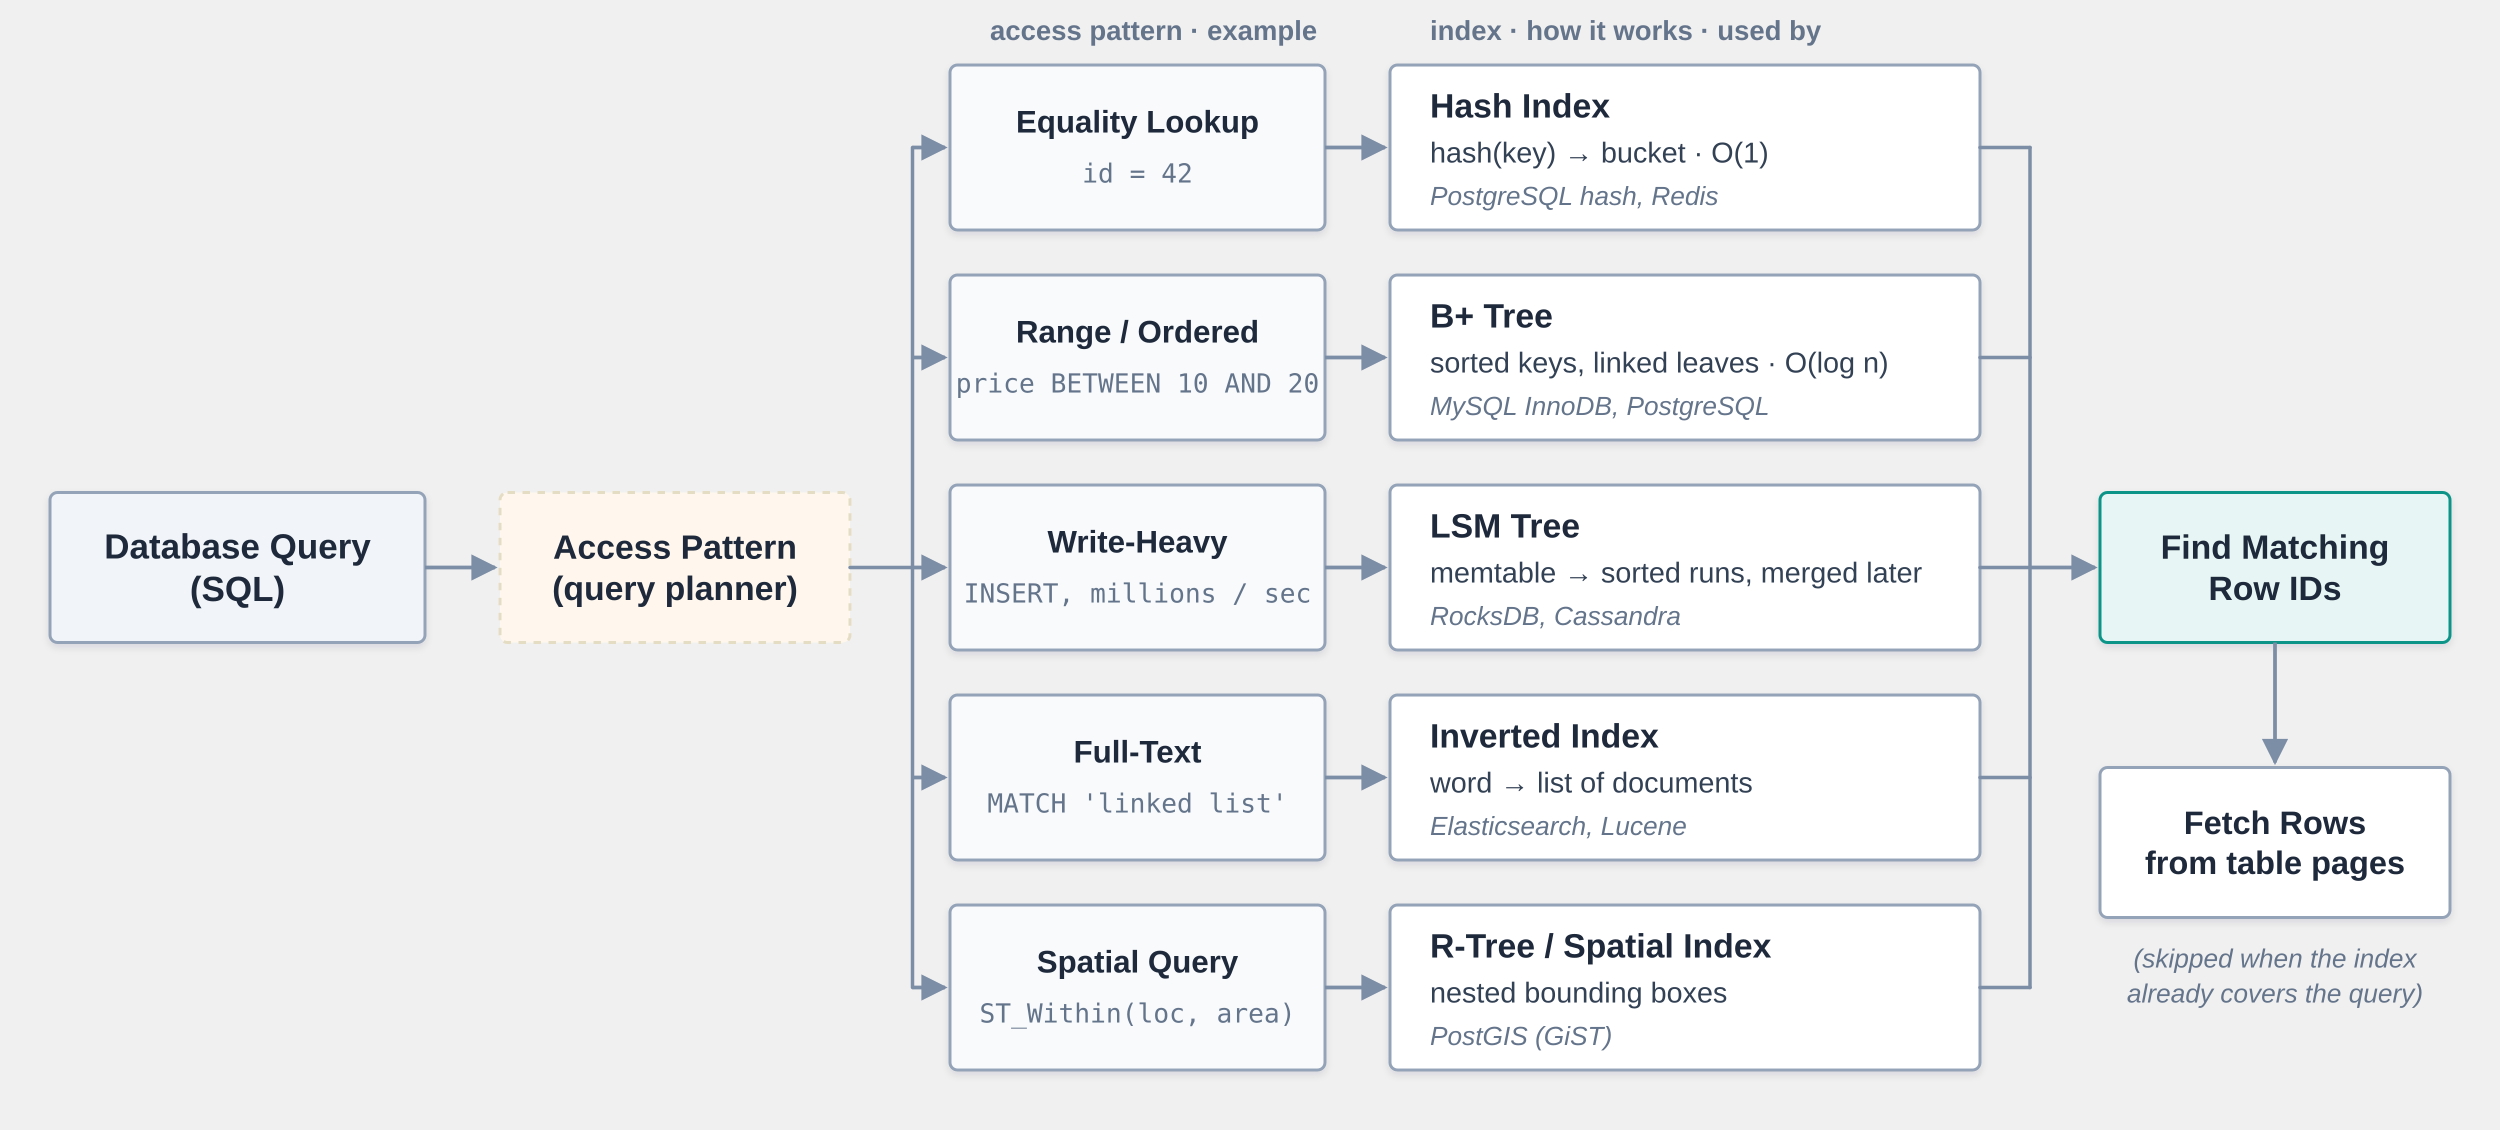
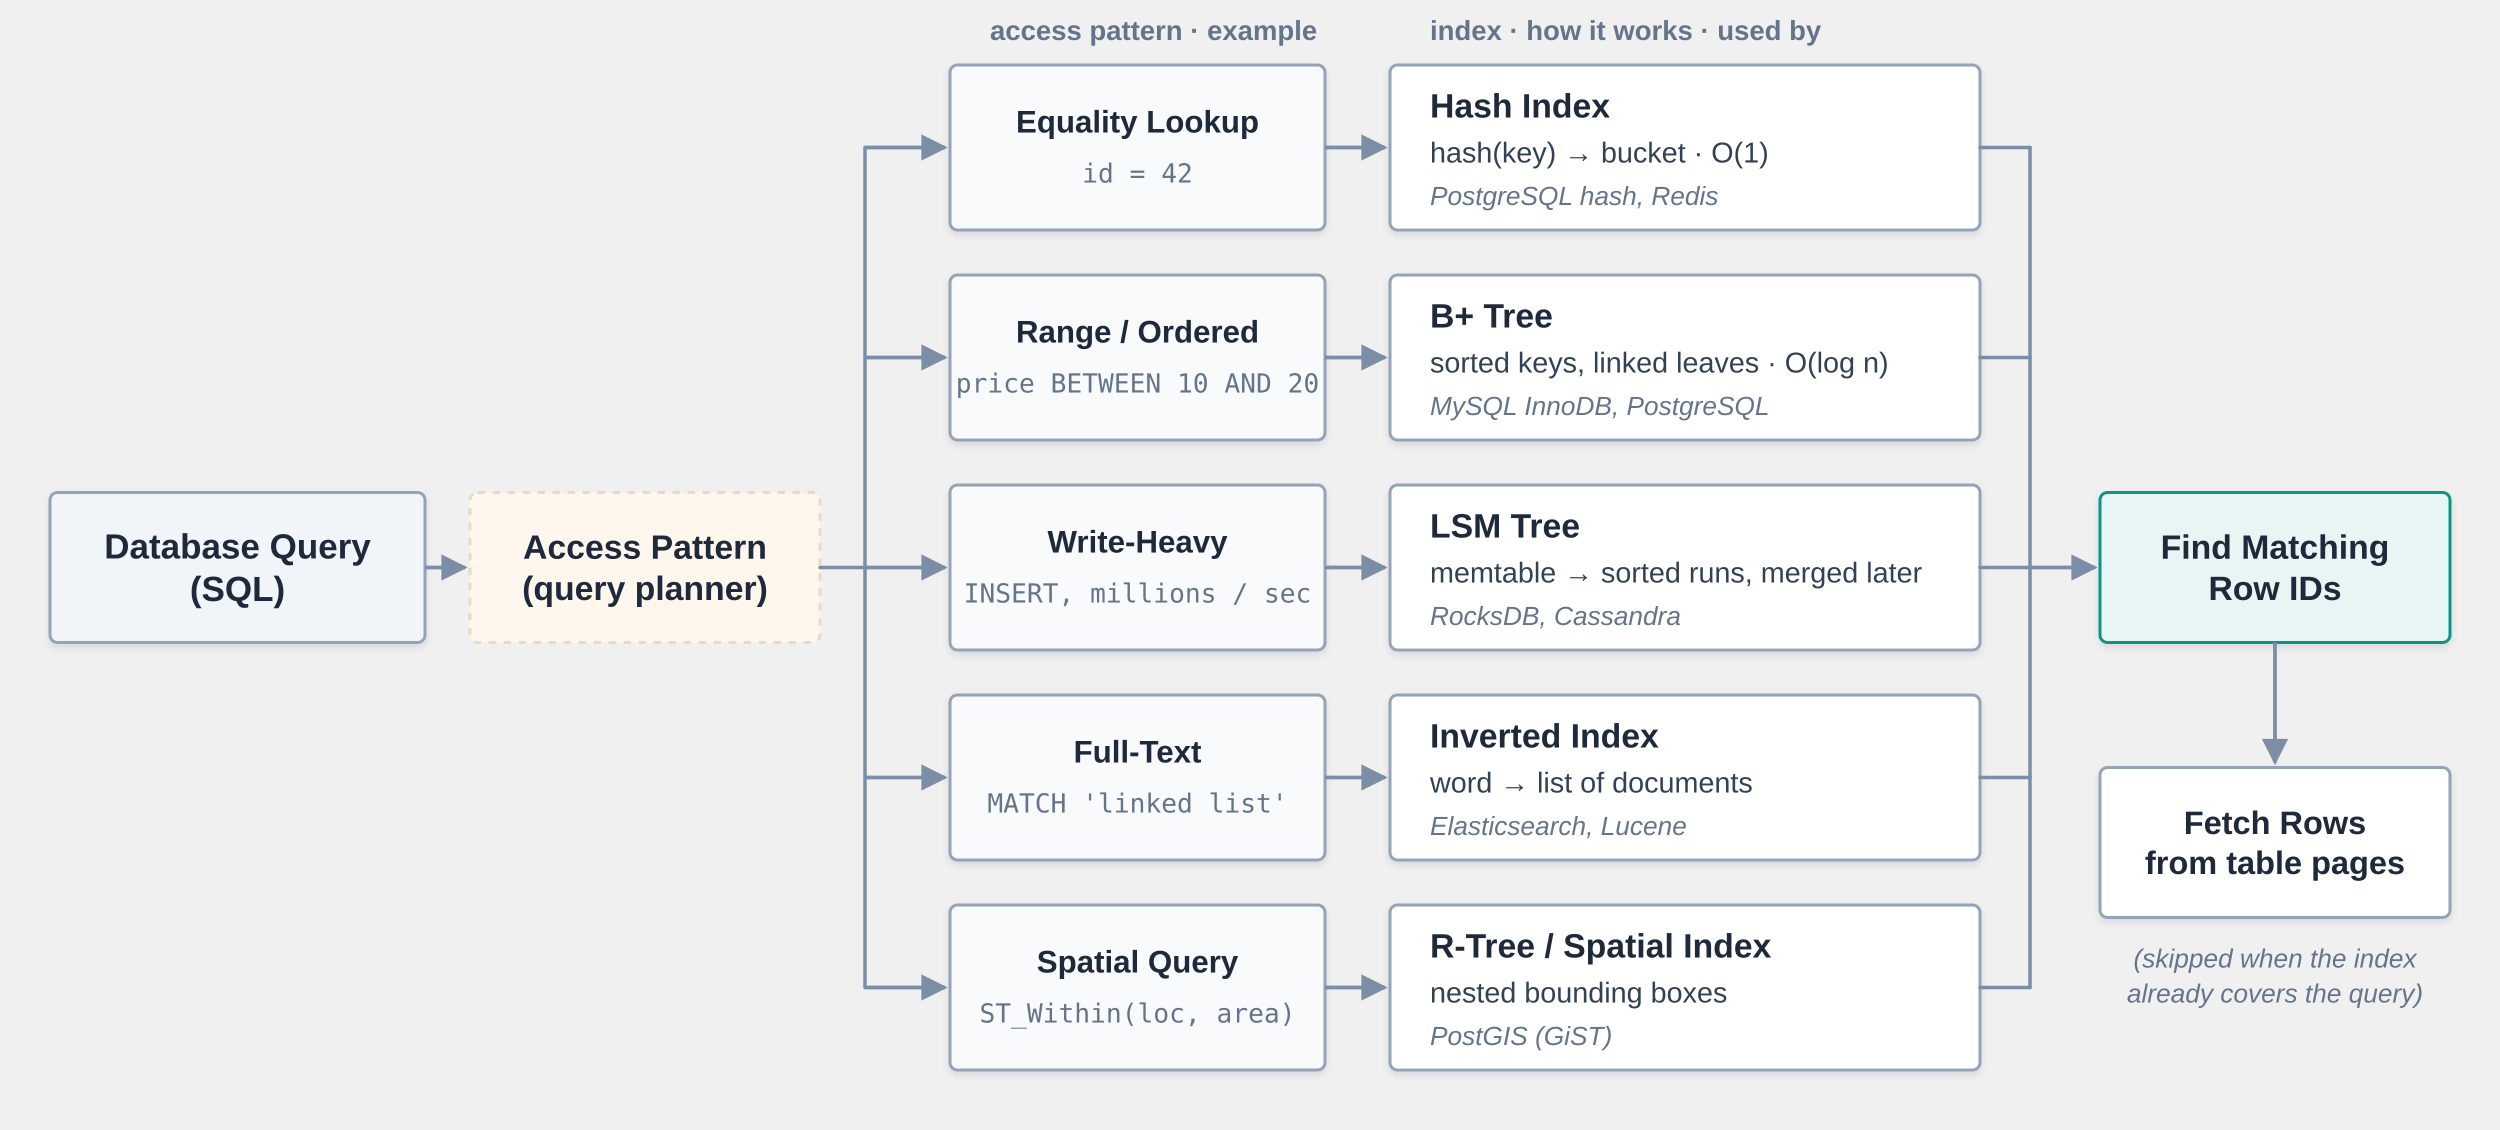
<svg xmlns="http://www.w3.org/2000/svg" width="1000" height="452" viewBox="0 0 1000 452" role="img" aria-label="Simplified database indexing: a database query is routed by its access pattern to a suitable index, which finds the matching row IDs, and the database then fetches those rows. equality lookup such as id = 42 uses a Hash Index (hash(key) → bucket, O(1); e.g. PostgreSQL hash, Redis); range / ordered such as price BETWEEN 10 AND 20 uses a B+ Tree (sorted keys, linked leaves, O(log n); e.g. MySQL InnoDB, PostgreSQL); write-heavy such as INSERT, millions / sec uses a LSM Tree (memtable → sorted runs, merged later; e.g. RocksDB, Cassandra); full-text such as MATCH 'linked list' uses a Inverted Index (word → list of documents; e.g. Elasticsearch, Lucene); spatial query such as ST_Within(loc, area) uses a R-Tree / Spatial Index (nested bounding boxes; e.g. PostGIS (GiST)).">
  <defs>
    <marker id="db-a" viewBox="0 0 10 10" refX="9" refY="5" markerWidth="7" markerHeight="7" orient="auto-start-reverse">
      <path d="M0 0 L10 5 L0 10 Z" fill="#7C8DA6" />
    </marker>
    <marker id="db-h" viewBox="0 0 10 10" refX="9" refY="5" markerWidth="7" markerHeight="7" orient="auto-start-reverse">
      <path d="M0 0 L10 5 L0 10 Z" fill="#B45309" />
    </marker>
    <filter id="db-s" x="-10%" y="-15%" width="120%" height="150%">
      <feDropShadow dx="0" dy="1.5" stdDeviation="1.5" flood-color="#0F172A" flood-opacity="0.10" />
    </filter>
  </defs>
  <text x="396" y="16" text-anchor="start" font-family="system-ui, -apple-system, 'Segoe UI', Arial, sans-serif" font-size="11" font-weight="600" fill="#64748B">access pattern · example</text>
  <text x="572" y="16" text-anchor="start" font-family="system-ui, -apple-system, 'Segoe UI', Arial, sans-serif" font-size="11" font-weight="600" fill="#64748B">index · how it works · used by</text>
  <rect x="20" y="197.0" width="150" height="60" rx="3" fill="#F1F5F9" stroke="#94A3B8" stroke-width="1.2" filter="url(#db-s)" />
  <text x="95.0" y="223.4" text-anchor="middle" font-family="system-ui, -apple-system, 'Segoe UI', Arial, sans-serif" font-size="14" font-weight="600" fill="#1E293B">Database Query</text>
  <text x="95.0" y="240.4" text-anchor="middle" font-family="system-ui, -apple-system, 'Segoe UI', Arial, sans-serif" font-size="14" font-weight="600" fill="#1E293B">(SQL)</text>
-   <path d="M170 227.0 H198" fill="none" stroke="#7C8DA6" stroke-width="1.5" marker-end="url(#db-a)" />
-   <rect x="200" y="197.0" width="140" height="60" rx="3" fill="#FFF7ED" stroke="#E5DDC3" stroke-width="1.2" stroke-dasharray="3 3" />
-   <text x="270.0" y="223.5" text-anchor="middle" font-family="system-ui, -apple-system, 'Segoe UI', Arial, sans-serif" font-size="13.5" font-weight="600" fill="#1E293B">Access Pattern</text>
-   <text x="270.0" y="240.0" text-anchor="middle" font-family="system-ui, -apple-system, 'Segoe UI', Arial, sans-serif" font-size="13.5" font-weight="600" fill="#1E293B">(query planner)</text>
-   <path d="M340 227.0 H365" fill="none" stroke="#7C8DA6" stroke-width="1.4" stroke-linecap="round" stroke-linejoin="round" />
-   <path d="M365 59.0 V395.0" fill="none" stroke="#7C8DA6" stroke-width="1.4" stroke-linecap="round" stroke-linejoin="round" />
+   <path d="M170 227.0 H186" fill="none" stroke="#7C8DA6" stroke-width="1.5" marker-end="url(#db-a)" />
+   <rect x="188" y="197.0" width="140" height="60" rx="3" fill="#FFF7ED" stroke="#E5DDC3" stroke-width="1.2" stroke-dasharray="3 3" />
+   <text x="258.0" y="223.5" text-anchor="middle" font-family="system-ui, -apple-system, 'Segoe UI', Arial, sans-serif" font-size="13.5" font-weight="600" fill="#1E293B">Access Pattern</text>
+   <text x="258.0" y="240.0" text-anchor="middle" font-family="system-ui, -apple-system, 'Segoe UI', Arial, sans-serif" font-size="13.5" font-weight="600" fill="#1E293B">(query planner)</text>
+   <path d="M328 227.0 H346" fill="none" stroke="#7C8DA6" stroke-width="1.4" stroke-linecap="round" stroke-linejoin="round" />
+   <path d="M346 59.0 V395.0" fill="none" stroke="#7C8DA6" stroke-width="1.4" stroke-linecap="round" stroke-linejoin="round" />
  <path d="M812 59.0 V395.0" fill="none" stroke="#7C8DA6" stroke-width="1.4" stroke-linecap="round" stroke-linejoin="round" />
-   <path d="M365 59.0 H378" fill="none" stroke="#7C8DA6" stroke-width="1.5" marker-end="url(#db-a)" />
+   <path d="M346 59.0 H378" fill="none" stroke="#7C8DA6" stroke-width="1.5" marker-end="url(#db-a)" />
  <rect x="380" y="26" width="150" height="66" rx="3" fill="#F8FAFC" stroke="#94A3B8" stroke-width="1.2" filter="url(#db-s)" />
  <text x="455" y="53" text-anchor="middle" font-family="system-ui, -apple-system, 'Segoe UI', Arial, sans-serif" font-size="12.5" font-weight="650" fill="#1E293B">Equality Lookup</text>
  <text x="455" y="73" text-anchor="middle" font-family="ui-monospace, Consolas, monospace" font-size="10.5" font-weight="400" fill="#64748B">id = 42</text>
  <path d="M530 59.0 H554" fill="none" stroke="#7C8DA6" stroke-width="1.5" marker-end="url(#db-a)" />
  <rect x="556" y="26" width="236" height="66" rx="3" fill="#FFFFFF" stroke="#94A3B8" stroke-width="1.2" filter="url(#db-s)" />
  <text x="572" y="47" text-anchor="start" font-family="system-ui, -apple-system, 'Segoe UI', Arial, sans-serif" font-size="13.5" font-weight="650" fill="#1E293B">Hash Index</text>
  <text x="572" y="65" text-anchor="start" font-family="system-ui, -apple-system, 'Segoe UI', Arial, sans-serif" font-size="11.5" font-weight="400" fill="#334155">hash(key) → bucket · O(1)</text>
  <text x="572" y="82" text-anchor="start" font-family="system-ui, -apple-system, 'Segoe UI', Arial, sans-serif" font-size="10.5" font-weight="400" fill="#64748B" font-style="italic">PostgreSQL hash, Redis</text>
  <path d="M792 59.0 H812" fill="none" stroke="#7C8DA6" stroke-width="1.4" stroke-linecap="round" stroke-linejoin="round" />
-   <path d="M365 143.0 H378" fill="none" stroke="#7C8DA6" stroke-width="1.5" marker-end="url(#db-a)" />
+   <path d="M346 143.0 H378" fill="none" stroke="#7C8DA6" stroke-width="1.5" marker-end="url(#db-a)" />
  <rect x="380" y="110" width="150" height="66" rx="3" fill="#F8FAFC" stroke="#94A3B8" stroke-width="1.2" filter="url(#db-s)" />
  <text x="455" y="137" text-anchor="middle" font-family="system-ui, -apple-system, 'Segoe UI', Arial, sans-serif" font-size="12.5" font-weight="650" fill="#1E293B">Range / Ordered</text>
  <text x="455" y="157" text-anchor="middle" font-family="ui-monospace, Consolas, monospace" font-size="10.5" font-weight="400" fill="#64748B">price BETWEEN 10 AND 20</text>
  <path d="M530 143.0 H554" fill="none" stroke="#7C8DA6" stroke-width="1.5" marker-end="url(#db-a)" />
  <rect x="556" y="110" width="236" height="66" rx="3" fill="#FFFFFF" stroke="#94A3B8" stroke-width="1.2" filter="url(#db-s)" />
  <text x="572" y="131" text-anchor="start" font-family="system-ui, -apple-system, 'Segoe UI', Arial, sans-serif" font-size="13.5" font-weight="650" fill="#1E293B">B+ Tree</text>
  <text x="572" y="149" text-anchor="start" font-family="system-ui, -apple-system, 'Segoe UI', Arial, sans-serif" font-size="11.5" font-weight="400" fill="#334155">sorted keys, linked leaves · O(log n)</text>
  <text x="572" y="166" text-anchor="start" font-family="system-ui, -apple-system, 'Segoe UI', Arial, sans-serif" font-size="10.5" font-weight="400" fill="#64748B" font-style="italic">MySQL InnoDB, PostgreSQL</text>
  <path d="M792 143.0 H812" fill="none" stroke="#7C8DA6" stroke-width="1.4" stroke-linecap="round" stroke-linejoin="round" />
-   <path d="M365 227.0 H378" fill="none" stroke="#7C8DA6" stroke-width="1.5" marker-end="url(#db-a)" />
+   <path d="M346 227.0 H378" fill="none" stroke="#7C8DA6" stroke-width="1.5" marker-end="url(#db-a)" />
  <rect x="380" y="194" width="150" height="66" rx="3" fill="#F8FAFC" stroke="#94A3B8" stroke-width="1.2" filter="url(#db-s)" />
  <text x="455" y="221" text-anchor="middle" font-family="system-ui, -apple-system, 'Segoe UI', Arial, sans-serif" font-size="12.5" font-weight="650" fill="#1E293B">Write-Heavy</text>
  <text x="455" y="241" text-anchor="middle" font-family="ui-monospace, Consolas, monospace" font-size="10.5" font-weight="400" fill="#64748B">INSERT, millions / sec</text>
  <path d="M530 227.0 H554" fill="none" stroke="#7C8DA6" stroke-width="1.5" marker-end="url(#db-a)" />
  <rect x="556" y="194" width="236" height="66" rx="3" fill="#FFFFFF" stroke="#94A3B8" stroke-width="1.2" filter="url(#db-s)" />
  <text x="572" y="215" text-anchor="start" font-family="system-ui, -apple-system, 'Segoe UI', Arial, sans-serif" font-size="13.5" font-weight="650" fill="#1E293B">LSM Tree</text>
  <text x="572" y="233" text-anchor="start" font-family="system-ui, -apple-system, 'Segoe UI', Arial, sans-serif" font-size="11.5" font-weight="400" fill="#334155">memtable → sorted runs, merged later</text>
  <text x="572" y="250" text-anchor="start" font-family="system-ui, -apple-system, 'Segoe UI', Arial, sans-serif" font-size="10.5" font-weight="400" fill="#64748B" font-style="italic">RocksDB, Cassandra</text>
  <path d="M792 227.0 H812" fill="none" stroke="#7C8DA6" stroke-width="1.4" stroke-linecap="round" stroke-linejoin="round" />
-   <path d="M365 311.0 H378" fill="none" stroke="#7C8DA6" stroke-width="1.5" marker-end="url(#db-a)" />
+   <path d="M346 311.0 H378" fill="none" stroke="#7C8DA6" stroke-width="1.5" marker-end="url(#db-a)" />
  <rect x="380" y="278" width="150" height="66" rx="3" fill="#F8FAFC" stroke="#94A3B8" stroke-width="1.2" filter="url(#db-s)" />
  <text x="455" y="305" text-anchor="middle" font-family="system-ui, -apple-system, 'Segoe UI', Arial, sans-serif" font-size="12.5" font-weight="650" fill="#1E293B">Full-Text</text>
  <text x="455" y="325" text-anchor="middle" font-family="ui-monospace, Consolas, monospace" font-size="10.5" font-weight="400" fill="#64748B">MATCH 'linked list'</text>
  <path d="M530 311.0 H554" fill="none" stroke="#7C8DA6" stroke-width="1.5" marker-end="url(#db-a)" />
  <rect x="556" y="278" width="236" height="66" rx="3" fill="#FFFFFF" stroke="#94A3B8" stroke-width="1.2" filter="url(#db-s)" />
  <text x="572" y="299" text-anchor="start" font-family="system-ui, -apple-system, 'Segoe UI', Arial, sans-serif" font-size="13.5" font-weight="650" fill="#1E293B">Inverted Index</text>
  <text x="572" y="317" text-anchor="start" font-family="system-ui, -apple-system, 'Segoe UI', Arial, sans-serif" font-size="11.5" font-weight="400" fill="#334155">word → list of documents</text>
  <text x="572" y="334" text-anchor="start" font-family="system-ui, -apple-system, 'Segoe UI', Arial, sans-serif" font-size="10.5" font-weight="400" fill="#64748B" font-style="italic">Elasticsearch, Lucene</text>
  <path d="M792 311.0 H812" fill="none" stroke="#7C8DA6" stroke-width="1.4" stroke-linecap="round" stroke-linejoin="round" />
-   <path d="M365 395.0 H378" fill="none" stroke="#7C8DA6" stroke-width="1.5" marker-end="url(#db-a)" />
+   <path d="M346 395.0 H378" fill="none" stroke="#7C8DA6" stroke-width="1.5" marker-end="url(#db-a)" />
  <rect x="380" y="362" width="150" height="66" rx="3" fill="#F8FAFC" stroke="#94A3B8" stroke-width="1.2" filter="url(#db-s)" />
  <text x="455" y="389" text-anchor="middle" font-family="system-ui, -apple-system, 'Segoe UI', Arial, sans-serif" font-size="12.5" font-weight="650" fill="#1E293B">Spatial Query</text>
  <text x="455" y="409" text-anchor="middle" font-family="ui-monospace, Consolas, monospace" font-size="10.5" font-weight="400" fill="#64748B">ST_Within(loc, area)</text>
  <path d="M530 395.0 H554" fill="none" stroke="#7C8DA6" stroke-width="1.5" marker-end="url(#db-a)" />
  <rect x="556" y="362" width="236" height="66" rx="3" fill="#FFFFFF" stroke="#94A3B8" stroke-width="1.2" filter="url(#db-s)" />
  <text x="572" y="383" text-anchor="start" font-family="system-ui, -apple-system, 'Segoe UI', Arial, sans-serif" font-size="13.5" font-weight="650" fill="#1E293B">R-Tree / Spatial Index</text>
  <text x="572" y="401" text-anchor="start" font-family="system-ui, -apple-system, 'Segoe UI', Arial, sans-serif" font-size="11.5" font-weight="400" fill="#334155">nested bounding boxes</text>
  <text x="572" y="418" text-anchor="start" font-family="system-ui, -apple-system, 'Segoe UI', Arial, sans-serif" font-size="10.5" font-weight="400" fill="#64748B" font-style="italic">PostGIS (GiST)</text>
  <path d="M792 395.0 H812" fill="none" stroke="#7C8DA6" stroke-width="1.4" stroke-linecap="round" stroke-linejoin="round" />
  <path d="M812 227.0 H838" fill="none" stroke="#7C8DA6" stroke-width="1.5" marker-end="url(#db-a)" />
  <rect x="840" y="197.0" width="140" height="60" rx="3" fill="#E7F6F4" stroke="#0D9488" stroke-width="1.2" filter="url(#db-s)" />
  <text x="910.0" y="223.5" text-anchor="middle" font-family="system-ui, -apple-system, 'Segoe UI', Arial, sans-serif" font-size="13.5" font-weight="600" fill="#1E293B">Find Matching</text>
  <text x="910.0" y="240.0" text-anchor="middle" font-family="system-ui, -apple-system, 'Segoe UI', Arial, sans-serif" font-size="13.5" font-weight="600" fill="#1E293B">Row IDs</text>
  <path d="M910 257.0 V305.0" fill="none" stroke="#7C8DA6" stroke-width="1.5" marker-end="url(#db-a)" />
  <rect x="840" y="307.0" width="140" height="60" rx="3" fill="#FFFFFF" stroke="#94A3B8" stroke-width="1.2" filter="url(#db-s)" />
  <text x="910.0" y="333.6" text-anchor="middle" font-family="system-ui, -apple-system, 'Segoe UI', Arial, sans-serif" font-size="13" font-weight="600" fill="#1E293B">Fetch Rows</text>
  <text x="910.0" y="349.6" text-anchor="middle" font-family="system-ui, -apple-system, 'Segoe UI', Arial, sans-serif" font-size="13" font-weight="600" fill="#1E293B">from table pages</text>
  <text x="910" y="387.0" text-anchor="middle" font-family="system-ui, -apple-system, 'Segoe UI', Arial, sans-serif" font-size="10.5" font-weight="400" fill="#64748B" font-style="italic">(skipped when the index</text>
  <text x="910" y="401.0" text-anchor="middle" font-family="system-ui, -apple-system, 'Segoe UI', Arial, sans-serif" font-size="10.5" font-weight="400" fill="#64748B" font-style="italic">already covers the query)</text>
</svg>
